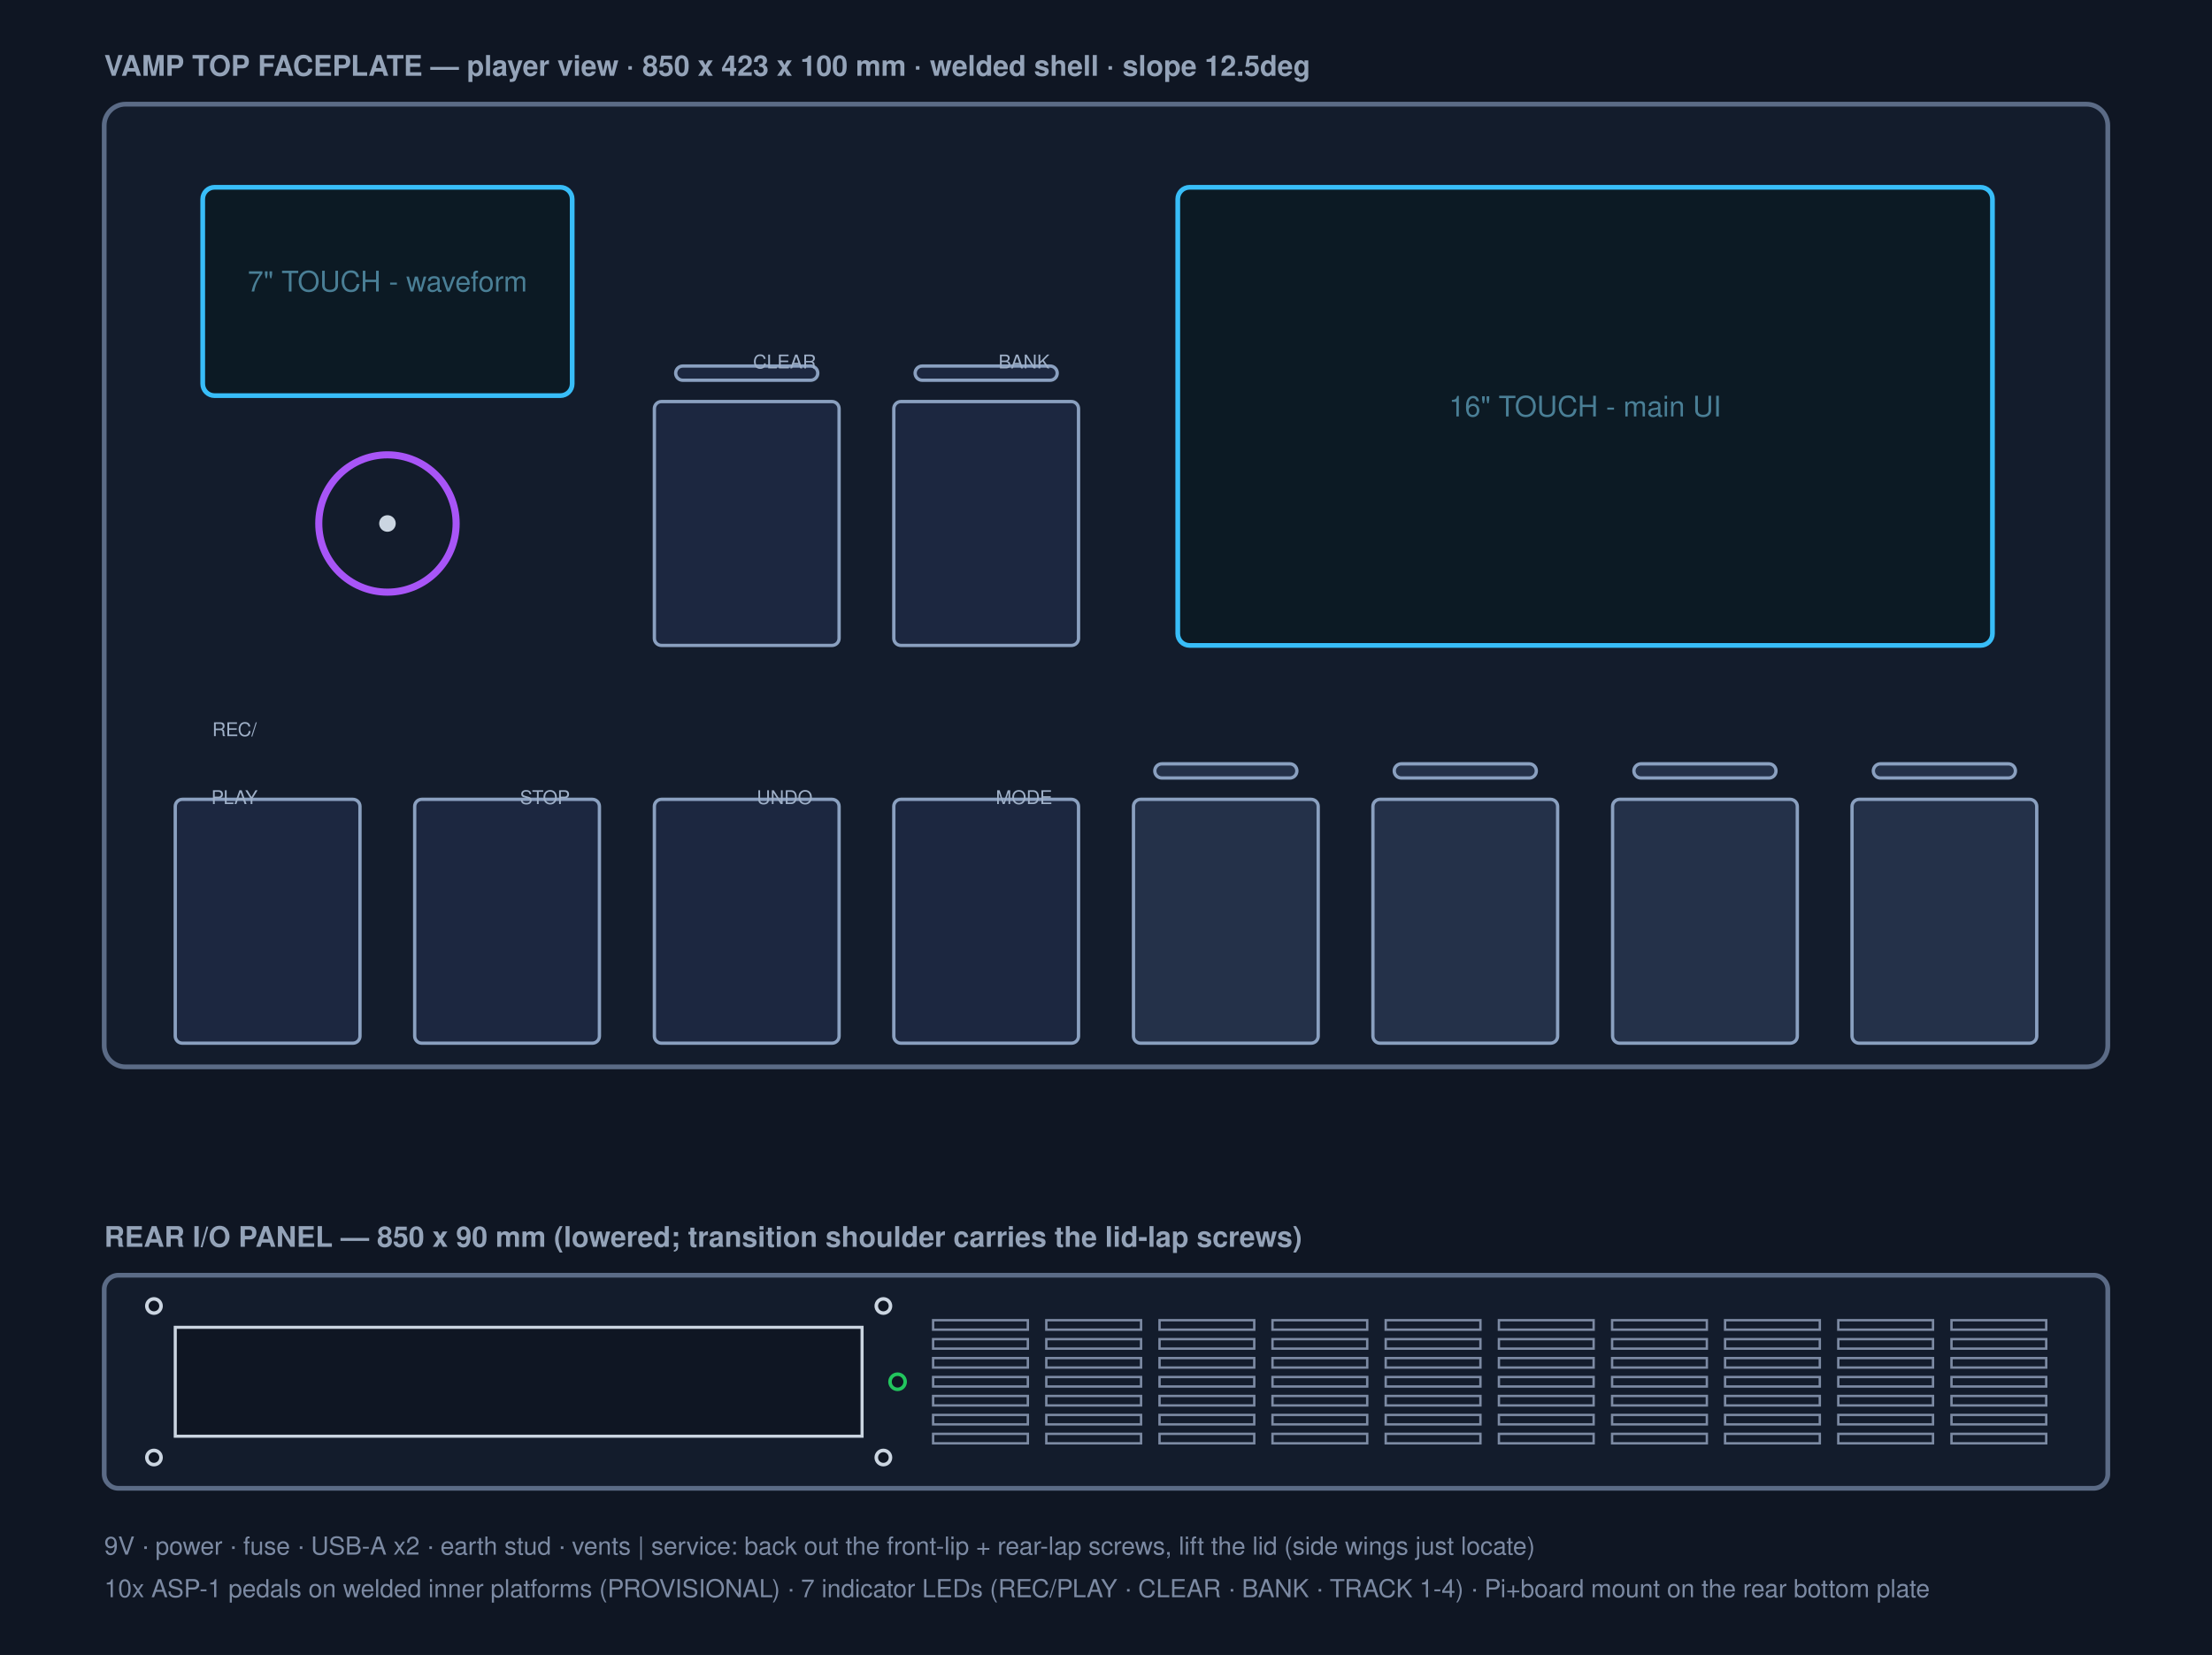
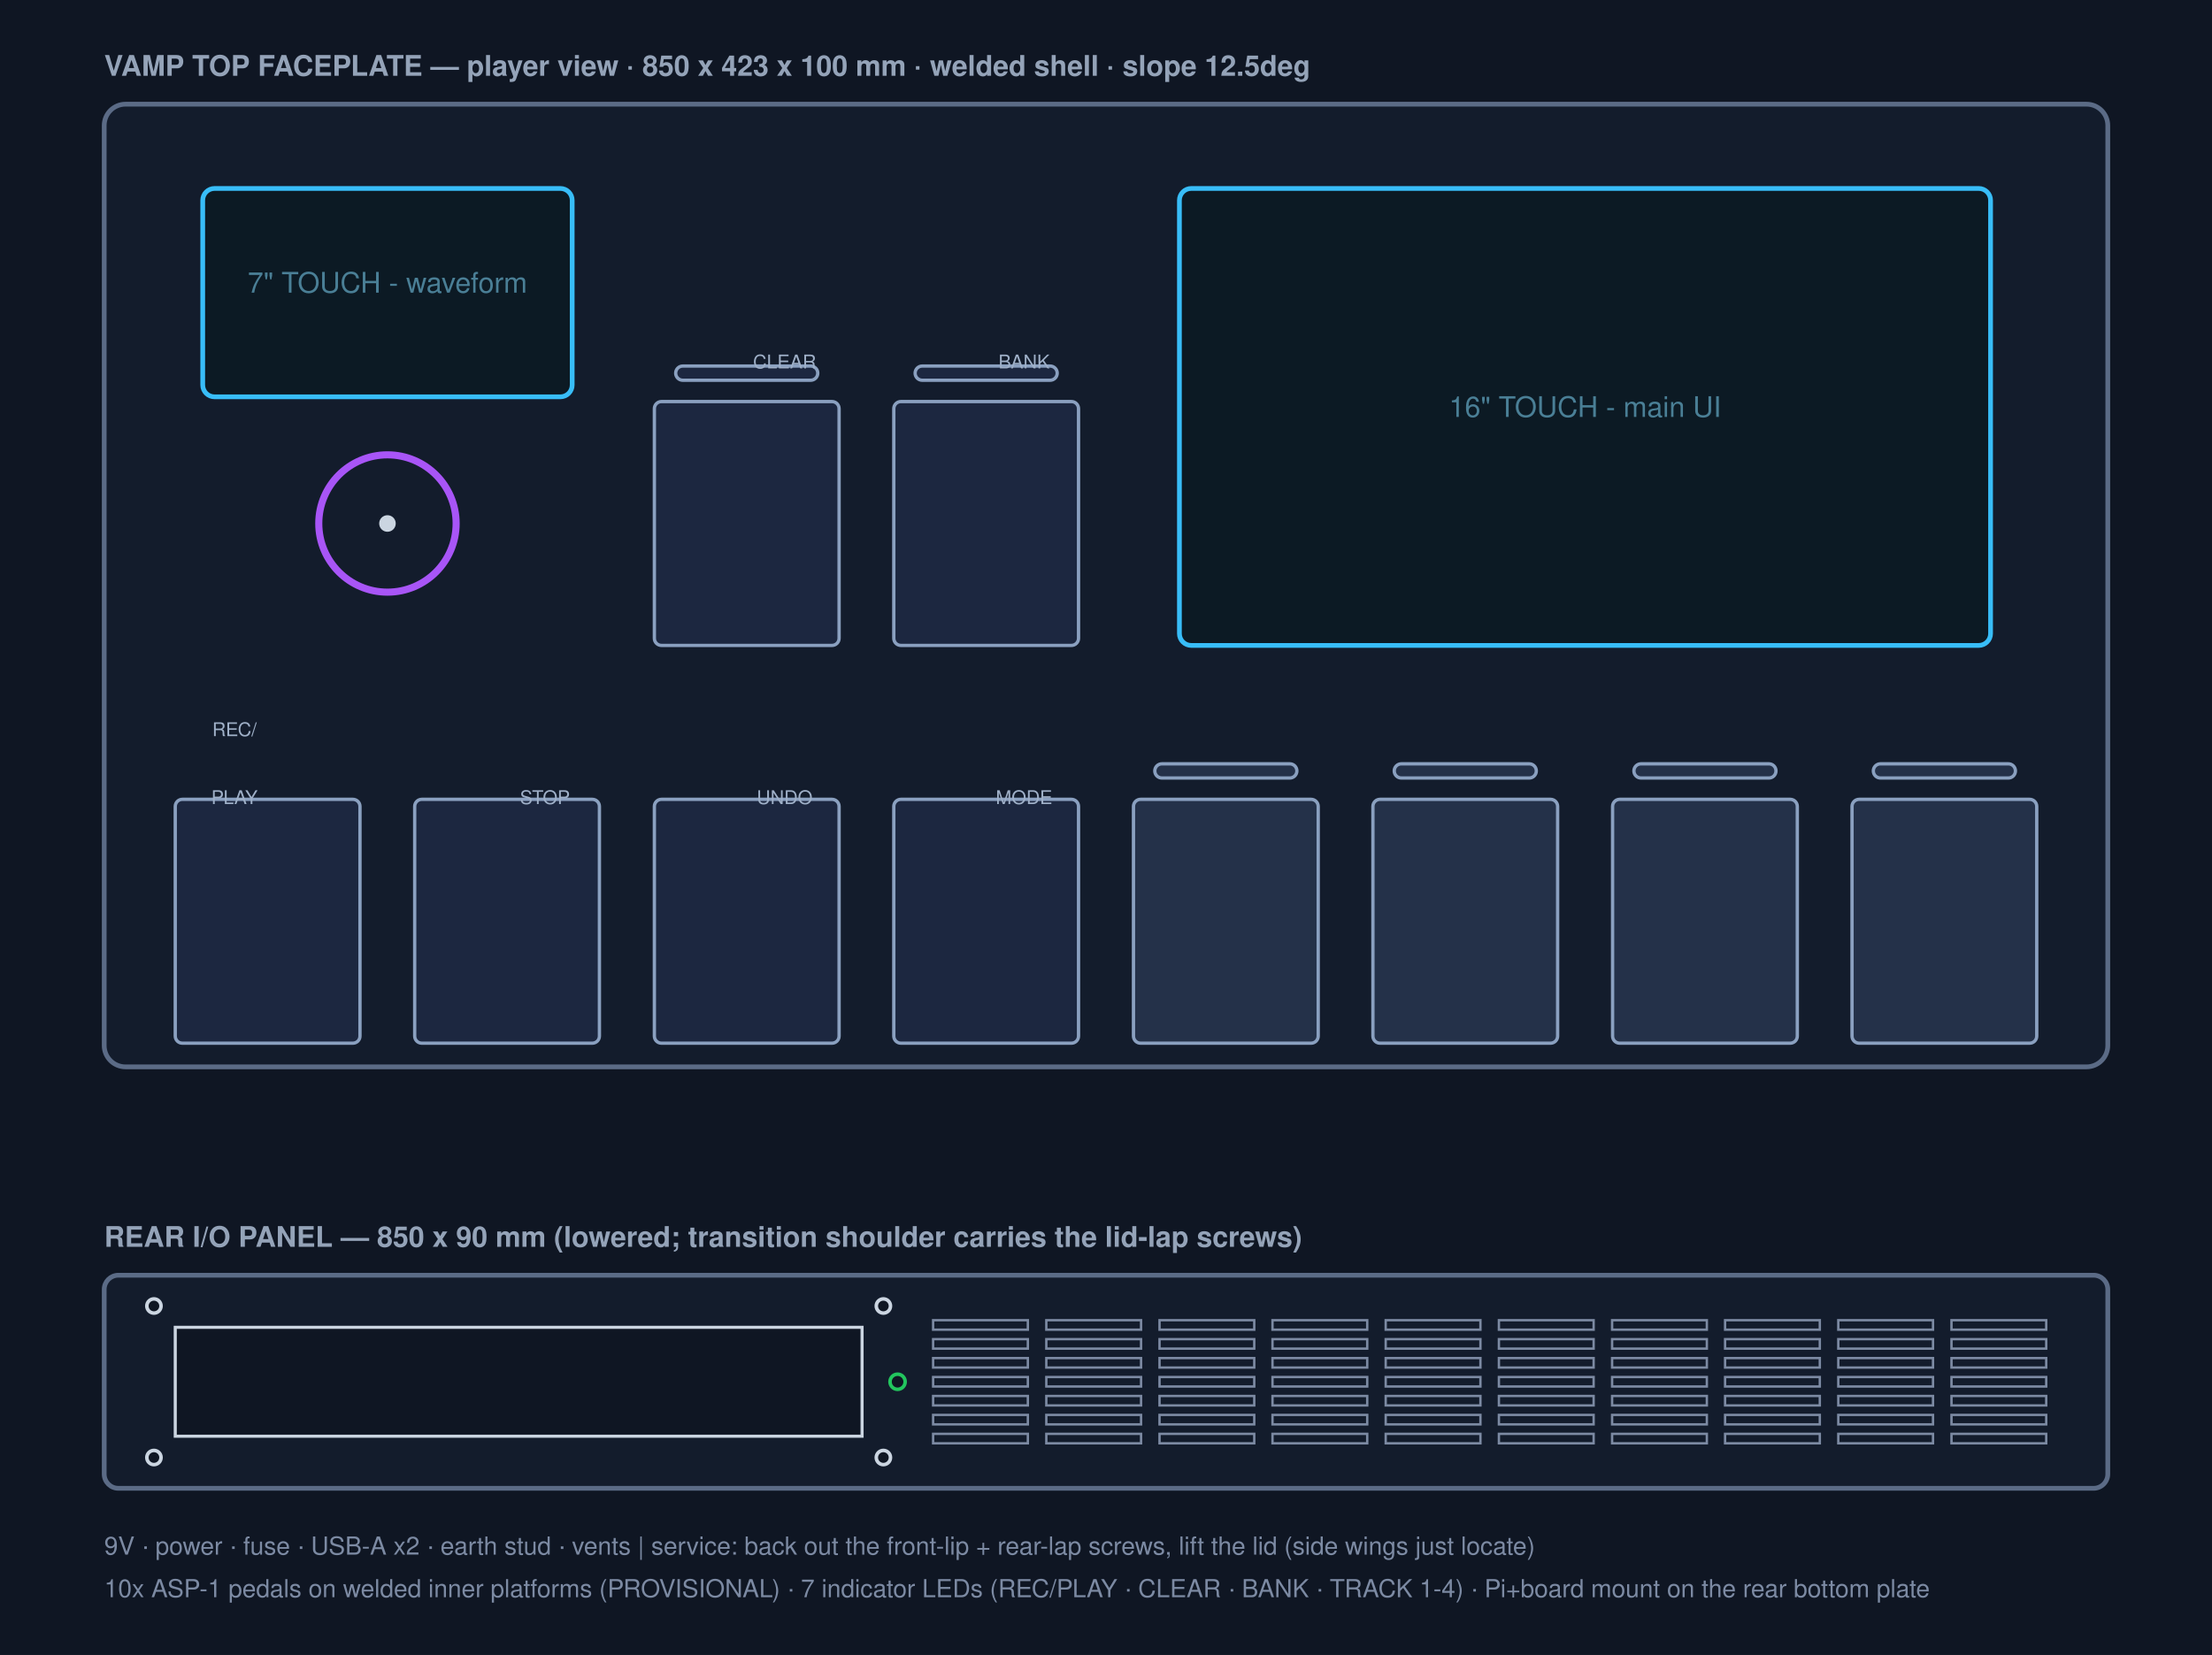
<svg xmlns="http://www.w3.org/2000/svg" viewBox="0 0 934 699" font-family="Helvetica,Arial,sans-serif">
  <rect width="934" height="699" fill="#0f1623" />
  <text x="44" y="32" fill="#94a3b8" font-size="12" font-weight="600">VAMP TOP FACEPLATE — player view · 850 x 423 x 100 mm · welded shell · slope 12.5deg</text>
  <rect x="44" y="44" width="846.0" height="406.6" rx="9" fill="#131c2c" stroke="#5b6b86" stroke-width="2" />
  <rect x="74.0" y="337.6" width="78.0" height="103.0" rx="3" fill="#1c2740" stroke="#8aa0c0" stroke-width="1.4" />
  <rect x="175.1" y="337.6" width="78.0" height="103.0" rx="3" fill="#1c2740" stroke="#8aa0c0" stroke-width="1.4" />
  <rect x="276.3" y="337.6" width="78.0" height="103.0" rx="3" fill="#1c2740" stroke="#8aa0c0" stroke-width="1.4" />
  <rect x="377.4" y="337.6" width="78.0" height="103.0" rx="3" fill="#1c2740" stroke="#8aa0c0" stroke-width="1.4" />
  <rect x="478.6" y="337.6" width="78.0" height="103.0" rx="3" fill="#243149" stroke="#8aa0c0" stroke-width="1.4" />
  <rect x="579.7" y="337.6" width="78.0" height="103.0" rx="3" fill="#243149" stroke="#8aa0c0" stroke-width="1.4" />
  <rect x="680.9" y="337.6" width="78.0" height="103.0" rx="3" fill="#243149" stroke="#8aa0c0" stroke-width="1.4" />
  <rect x="782.0" y="337.6" width="78.0" height="103.0" rx="3" fill="#243149" stroke="#8aa0c0" stroke-width="1.4" />
  <rect x="276.3" y="169.6" width="78.0" height="103.0" rx="3" fill="#1c2740" stroke="#8aa0c0" stroke-width="1.4" />
  <rect x="377.4" y="169.6" width="78.0" height="103.0" rx="3" fill="#1c2740" stroke="#8aa0c0" stroke-width="1.4" />
  <rect x="487.6" y="322.6" width="60.0" height="6.0" rx="3" fill="#243149" stroke="#8aa0c0" stroke-width="1.4" />
  <rect x="588.7" y="322.6" width="60.0" height="6.0" rx="3" fill="#243149" stroke="#8aa0c0" stroke-width="1.4" />
  <rect x="689.9" y="322.6" width="60.0" height="6.0" rx="3" fill="#243149" stroke="#8aa0c0" stroke-width="1.4" />
  <rect x="791.0" y="322.6" width="60.0" height="6.0" rx="3" fill="#243149" stroke="#8aa0c0" stroke-width="1.4" />
  <rect x="285.3" y="154.6" width="60.0" height="6.0" rx="3" fill="#1c2740" stroke="#8aa0c0" stroke-width="1.4" />
  <rect x="386.4" y="154.6" width="60.0" height="6.0" rx="3" fill="#1c2740" stroke="#8aa0c0" stroke-width="1.4" />
-   <rect x="85.6" y="79.1" width="156.0" height="88.0" rx="5" fill="#0c1a24" stroke="#38bdf8" stroke-width="2" />
-   <text x="163.6" y="123.1" fill="#4a7f96" font-size="12" text-anchor="middle">7" TOUCH - waveform</text>
-   <rect x="497.3" y="79.1" width="344.0" height="193.5" rx="5" fill="#0c1a24" stroke="#38bdf8" stroke-width="2" />
-   <text x="669.3" y="175.9" fill="#4a7f96" font-size="12" text-anchor="middle">16" TOUCH - main UI</text>
+   <rect x="85.6" y="79.6" width="156.0" height="88.0" rx="5" fill="#0c1a24" stroke="#38bdf8" stroke-width="2" />
+   <text x="163.6" y="123.6" fill="#4a7f96" font-size="12" text-anchor="middle">7" TOUCH - waveform</text>
+   <rect x="498.0" y="79.6" width="342.5" height="193.0" rx="5" fill="#0c1a24" stroke="#38bdf8" stroke-width="2" />
+   <text x="669.3" y="176.1" fill="#4a7f96" font-size="12" text-anchor="middle">16" TOUCH - main UI</text>
  <circle cx="163.6" cy="221.1" r="29.0" fill="none" stroke="#a855f7" stroke-width="3" />
  <circle cx="163.6" cy="221.1" r="3.5" fill="#cbd5e1" />
  <text x="99.0" y="310.9" fill="#9fb0c8" font-size="8" text-anchor="middle">REC/</text>
  <text x="99.0" y="339.6" fill="#9fb0c8" font-size="8" text-anchor="middle">PLAY</text>
  <text x="230.1" y="339.6" fill="#9fb0c8" font-size="8" text-anchor="middle">STOP</text>
  <text x="331.3" y="339.6" fill="#9fb0c8" font-size="8" text-anchor="middle">UNDO</text>
  <text x="432.4" y="339.6" fill="#9fb0c8" font-size="8" text-anchor="middle">MODE</text>
  <text x="331.3" y="155.6" fill="#9fb0c8" font-size="8" text-anchor="middle">CLEAR</text>
  <text x="432.4" y="155.6" fill="#9fb0c8" font-size="8" text-anchor="middle">BANK</text>
  <text x="44" y="526.6" fill="#94a3b8" font-size="12" font-weight="600">REAR I/O PANEL — 850 x 90 mm (lowered; transition shoulder carries the lid-lap screws)</text>
  <rect x="44" y="538.6" width="846.0" height="90.0" rx="6" fill="#131c2c" stroke="#5b6b86" stroke-width="2" />
  <rect x="74.0" y="560.6" width="290.0" height="46.0" fill="#0f1623" stroke="#cbd5e1" stroke-width="1.3" />
  <circle cx="65.0" cy="615.6" r="3.0" fill="#0f1623" stroke="#cbd5e1" stroke-width="1.5" />
  <circle cx="65.0" cy="551.6" r="3.0" fill="#0f1623" stroke="#cbd5e1" stroke-width="1.5" />
  <circle cx="373.0" cy="615.6" r="3.0" fill="#0f1623" stroke="#cbd5e1" stroke-width="1.5" />
  <circle cx="373.0" cy="551.6" r="3.0" fill="#0f1623" stroke="#cbd5e1" stroke-width="1.5" />
  <circle cx="379.0" cy="583.6" r="3.2" fill="#0f1623" stroke="#22c55e" stroke-width="1.5" />
  <rect x="394.0" y="605.6" width="40.0" height="4.0" fill="none" stroke="#7c8aa3" stroke-width="1" />
  <rect x="441.8" y="605.6" width="40.0" height="4.0" fill="none" stroke="#7c8aa3" stroke-width="1" />
  <rect x="489.6" y="605.6" width="40.0" height="4.0" fill="none" stroke="#7c8aa3" stroke-width="1" />
  <rect x="537.3" y="605.6" width="40.0" height="4.0" fill="none" stroke="#7c8aa3" stroke-width="1" />
  <rect x="585.1" y="605.6" width="40.0" height="4.0" fill="none" stroke="#7c8aa3" stroke-width="1" />
  <rect x="632.9" y="605.6" width="40.0" height="4.0" fill="none" stroke="#7c8aa3" stroke-width="1" />
  <rect x="680.7" y="605.6" width="40.0" height="4.0" fill="none" stroke="#7c8aa3" stroke-width="1" />
  <rect x="728.4" y="605.6" width="40.0" height="4.0" fill="none" stroke="#7c8aa3" stroke-width="1" />
  <rect x="776.2" y="605.6" width="40.0" height="4.0" fill="none" stroke="#7c8aa3" stroke-width="1" />
  <rect x="824.0" y="605.6" width="40.0" height="4.0" fill="none" stroke="#7c8aa3" stroke-width="1" />
  <rect x="394.0" y="597.6" width="40.0" height="4.0" fill="none" stroke="#7c8aa3" stroke-width="1" />
  <rect x="441.8" y="597.6" width="40.0" height="4.0" fill="none" stroke="#7c8aa3" stroke-width="1" />
  <rect x="489.6" y="597.6" width="40.0" height="4.0" fill="none" stroke="#7c8aa3" stroke-width="1" />
  <rect x="537.3" y="597.6" width="40.0" height="4.0" fill="none" stroke="#7c8aa3" stroke-width="1" />
  <rect x="585.1" y="597.6" width="40.0" height="4.0" fill="none" stroke="#7c8aa3" stroke-width="1" />
  <rect x="632.9" y="597.6" width="40.0" height="4.0" fill="none" stroke="#7c8aa3" stroke-width="1" />
  <rect x="680.7" y="597.6" width="40.0" height="4.0" fill="none" stroke="#7c8aa3" stroke-width="1" />
  <rect x="728.4" y="597.6" width="40.0" height="4.0" fill="none" stroke="#7c8aa3" stroke-width="1" />
  <rect x="776.2" y="597.6" width="40.0" height="4.0" fill="none" stroke="#7c8aa3" stroke-width="1" />
  <rect x="824.0" y="597.6" width="40.0" height="4.0" fill="none" stroke="#7c8aa3" stroke-width="1" />
  <rect x="394.0" y="589.6" width="40.0" height="4.0" fill="none" stroke="#7c8aa3" stroke-width="1" />
  <rect x="441.8" y="589.6" width="40.0" height="4.0" fill="none" stroke="#7c8aa3" stroke-width="1" />
  <rect x="489.6" y="589.6" width="40.0" height="4.0" fill="none" stroke="#7c8aa3" stroke-width="1" />
  <rect x="537.3" y="589.6" width="40.0" height="4.0" fill="none" stroke="#7c8aa3" stroke-width="1" />
  <rect x="585.1" y="589.6" width="40.0" height="4.0" fill="none" stroke="#7c8aa3" stroke-width="1" />
  <rect x="632.9" y="589.6" width="40.0" height="4.0" fill="none" stroke="#7c8aa3" stroke-width="1" />
  <rect x="680.7" y="589.6" width="40.0" height="4.0" fill="none" stroke="#7c8aa3" stroke-width="1" />
  <rect x="728.4" y="589.6" width="40.0" height="4.0" fill="none" stroke="#7c8aa3" stroke-width="1" />
  <rect x="776.2" y="589.6" width="40.0" height="4.0" fill="none" stroke="#7c8aa3" stroke-width="1" />
  <rect x="824.0" y="589.6" width="40.0" height="4.0" fill="none" stroke="#7c8aa3" stroke-width="1" />
  <rect x="394.0" y="581.6" width="40.0" height="4.0" fill="none" stroke="#7c8aa3" stroke-width="1" />
  <rect x="441.8" y="581.6" width="40.0" height="4.0" fill="none" stroke="#7c8aa3" stroke-width="1" />
  <rect x="489.6" y="581.6" width="40.0" height="4.0" fill="none" stroke="#7c8aa3" stroke-width="1" />
  <rect x="537.3" y="581.6" width="40.0" height="4.0" fill="none" stroke="#7c8aa3" stroke-width="1" />
  <rect x="585.1" y="581.6" width="40.0" height="4.0" fill="none" stroke="#7c8aa3" stroke-width="1" />
  <rect x="632.9" y="581.6" width="40.0" height="4.0" fill="none" stroke="#7c8aa3" stroke-width="1" />
  <rect x="680.7" y="581.6" width="40.0" height="4.0" fill="none" stroke="#7c8aa3" stroke-width="1" />
  <rect x="728.4" y="581.6" width="40.0" height="4.0" fill="none" stroke="#7c8aa3" stroke-width="1" />
  <rect x="776.2" y="581.6" width="40.0" height="4.0" fill="none" stroke="#7c8aa3" stroke-width="1" />
  <rect x="824.0" y="581.6" width="40.0" height="4.0" fill="none" stroke="#7c8aa3" stroke-width="1" />
  <rect x="394.0" y="573.6" width="40.0" height="4.0" fill="none" stroke="#7c8aa3" stroke-width="1" />
  <rect x="441.8" y="573.6" width="40.0" height="4.0" fill="none" stroke="#7c8aa3" stroke-width="1" />
  <rect x="489.6" y="573.6" width="40.0" height="4.0" fill="none" stroke="#7c8aa3" stroke-width="1" />
  <rect x="537.3" y="573.6" width="40.0" height="4.0" fill="none" stroke="#7c8aa3" stroke-width="1" />
  <rect x="585.1" y="573.6" width="40.0" height="4.0" fill="none" stroke="#7c8aa3" stroke-width="1" />
  <rect x="632.9" y="573.6" width="40.0" height="4.0" fill="none" stroke="#7c8aa3" stroke-width="1" />
  <rect x="680.7" y="573.6" width="40.0" height="4.0" fill="none" stroke="#7c8aa3" stroke-width="1" />
  <rect x="728.4" y="573.6" width="40.0" height="4.0" fill="none" stroke="#7c8aa3" stroke-width="1" />
  <rect x="776.2" y="573.6" width="40.0" height="4.0" fill="none" stroke="#7c8aa3" stroke-width="1" />
  <rect x="824.0" y="573.6" width="40.0" height="4.0" fill="none" stroke="#7c8aa3" stroke-width="1" />
  <rect x="394.0" y="565.6" width="40.0" height="4.0" fill="none" stroke="#7c8aa3" stroke-width="1" />
  <rect x="441.8" y="565.6" width="40.0" height="4.0" fill="none" stroke="#7c8aa3" stroke-width="1" />
  <rect x="489.6" y="565.6" width="40.0" height="4.0" fill="none" stroke="#7c8aa3" stroke-width="1" />
  <rect x="537.3" y="565.6" width="40.0" height="4.0" fill="none" stroke="#7c8aa3" stroke-width="1" />
  <rect x="585.1" y="565.6" width="40.0" height="4.0" fill="none" stroke="#7c8aa3" stroke-width="1" />
  <rect x="632.9" y="565.6" width="40.0" height="4.0" fill="none" stroke="#7c8aa3" stroke-width="1" />
  <rect x="680.7" y="565.6" width="40.0" height="4.0" fill="none" stroke="#7c8aa3" stroke-width="1" />
  <rect x="728.4" y="565.6" width="40.0" height="4.0" fill="none" stroke="#7c8aa3" stroke-width="1" />
  <rect x="776.2" y="565.6" width="40.0" height="4.0" fill="none" stroke="#7c8aa3" stroke-width="1" />
  <rect x="824.0" y="565.6" width="40.0" height="4.0" fill="none" stroke="#7c8aa3" stroke-width="1" />
  <rect x="394.0" y="557.6" width="40.0" height="4.0" fill="none" stroke="#7c8aa3" stroke-width="1" />
  <rect x="441.8" y="557.6" width="40.0" height="4.0" fill="none" stroke="#7c8aa3" stroke-width="1" />
  <rect x="489.6" y="557.6" width="40.0" height="4.0" fill="none" stroke="#7c8aa3" stroke-width="1" />
  <rect x="537.3" y="557.6" width="40.0" height="4.0" fill="none" stroke="#7c8aa3" stroke-width="1" />
  <rect x="585.1" y="557.6" width="40.0" height="4.0" fill="none" stroke="#7c8aa3" stroke-width="1" />
  <rect x="632.9" y="557.6" width="40.0" height="4.0" fill="none" stroke="#7c8aa3" stroke-width="1" />
  <rect x="680.7" y="557.6" width="40.0" height="4.0" fill="none" stroke="#7c8aa3" stroke-width="1" />
  <rect x="728.4" y="557.6" width="40.0" height="4.0" fill="none" stroke="#7c8aa3" stroke-width="1" />
  <rect x="776.2" y="557.6" width="40.0" height="4.0" fill="none" stroke="#7c8aa3" stroke-width="1" />
  <rect x="824.0" y="557.6" width="40.0" height="4.0" fill="none" stroke="#7c8aa3" stroke-width="1" />
  <text x="44" y="656.6" fill="#7c8aa3" font-size="10.5">9V · power · fuse · USB-A x2 · earth stud · vents   |   service: back out the front-lip + rear-lap screws, lift the lid (side wings just locate)</text>
  <text x="44" y="674.6" fill="#7c8aa3" font-size="10.5">10x ASP-1 pedals on welded inner platforms (PROVISIONAL) · 7 indicator LEDs (REC/PLAY · CLEAR · BANK · TRACK 1-4) · Pi+board mount on the rear bottom plate</text>
</svg>
